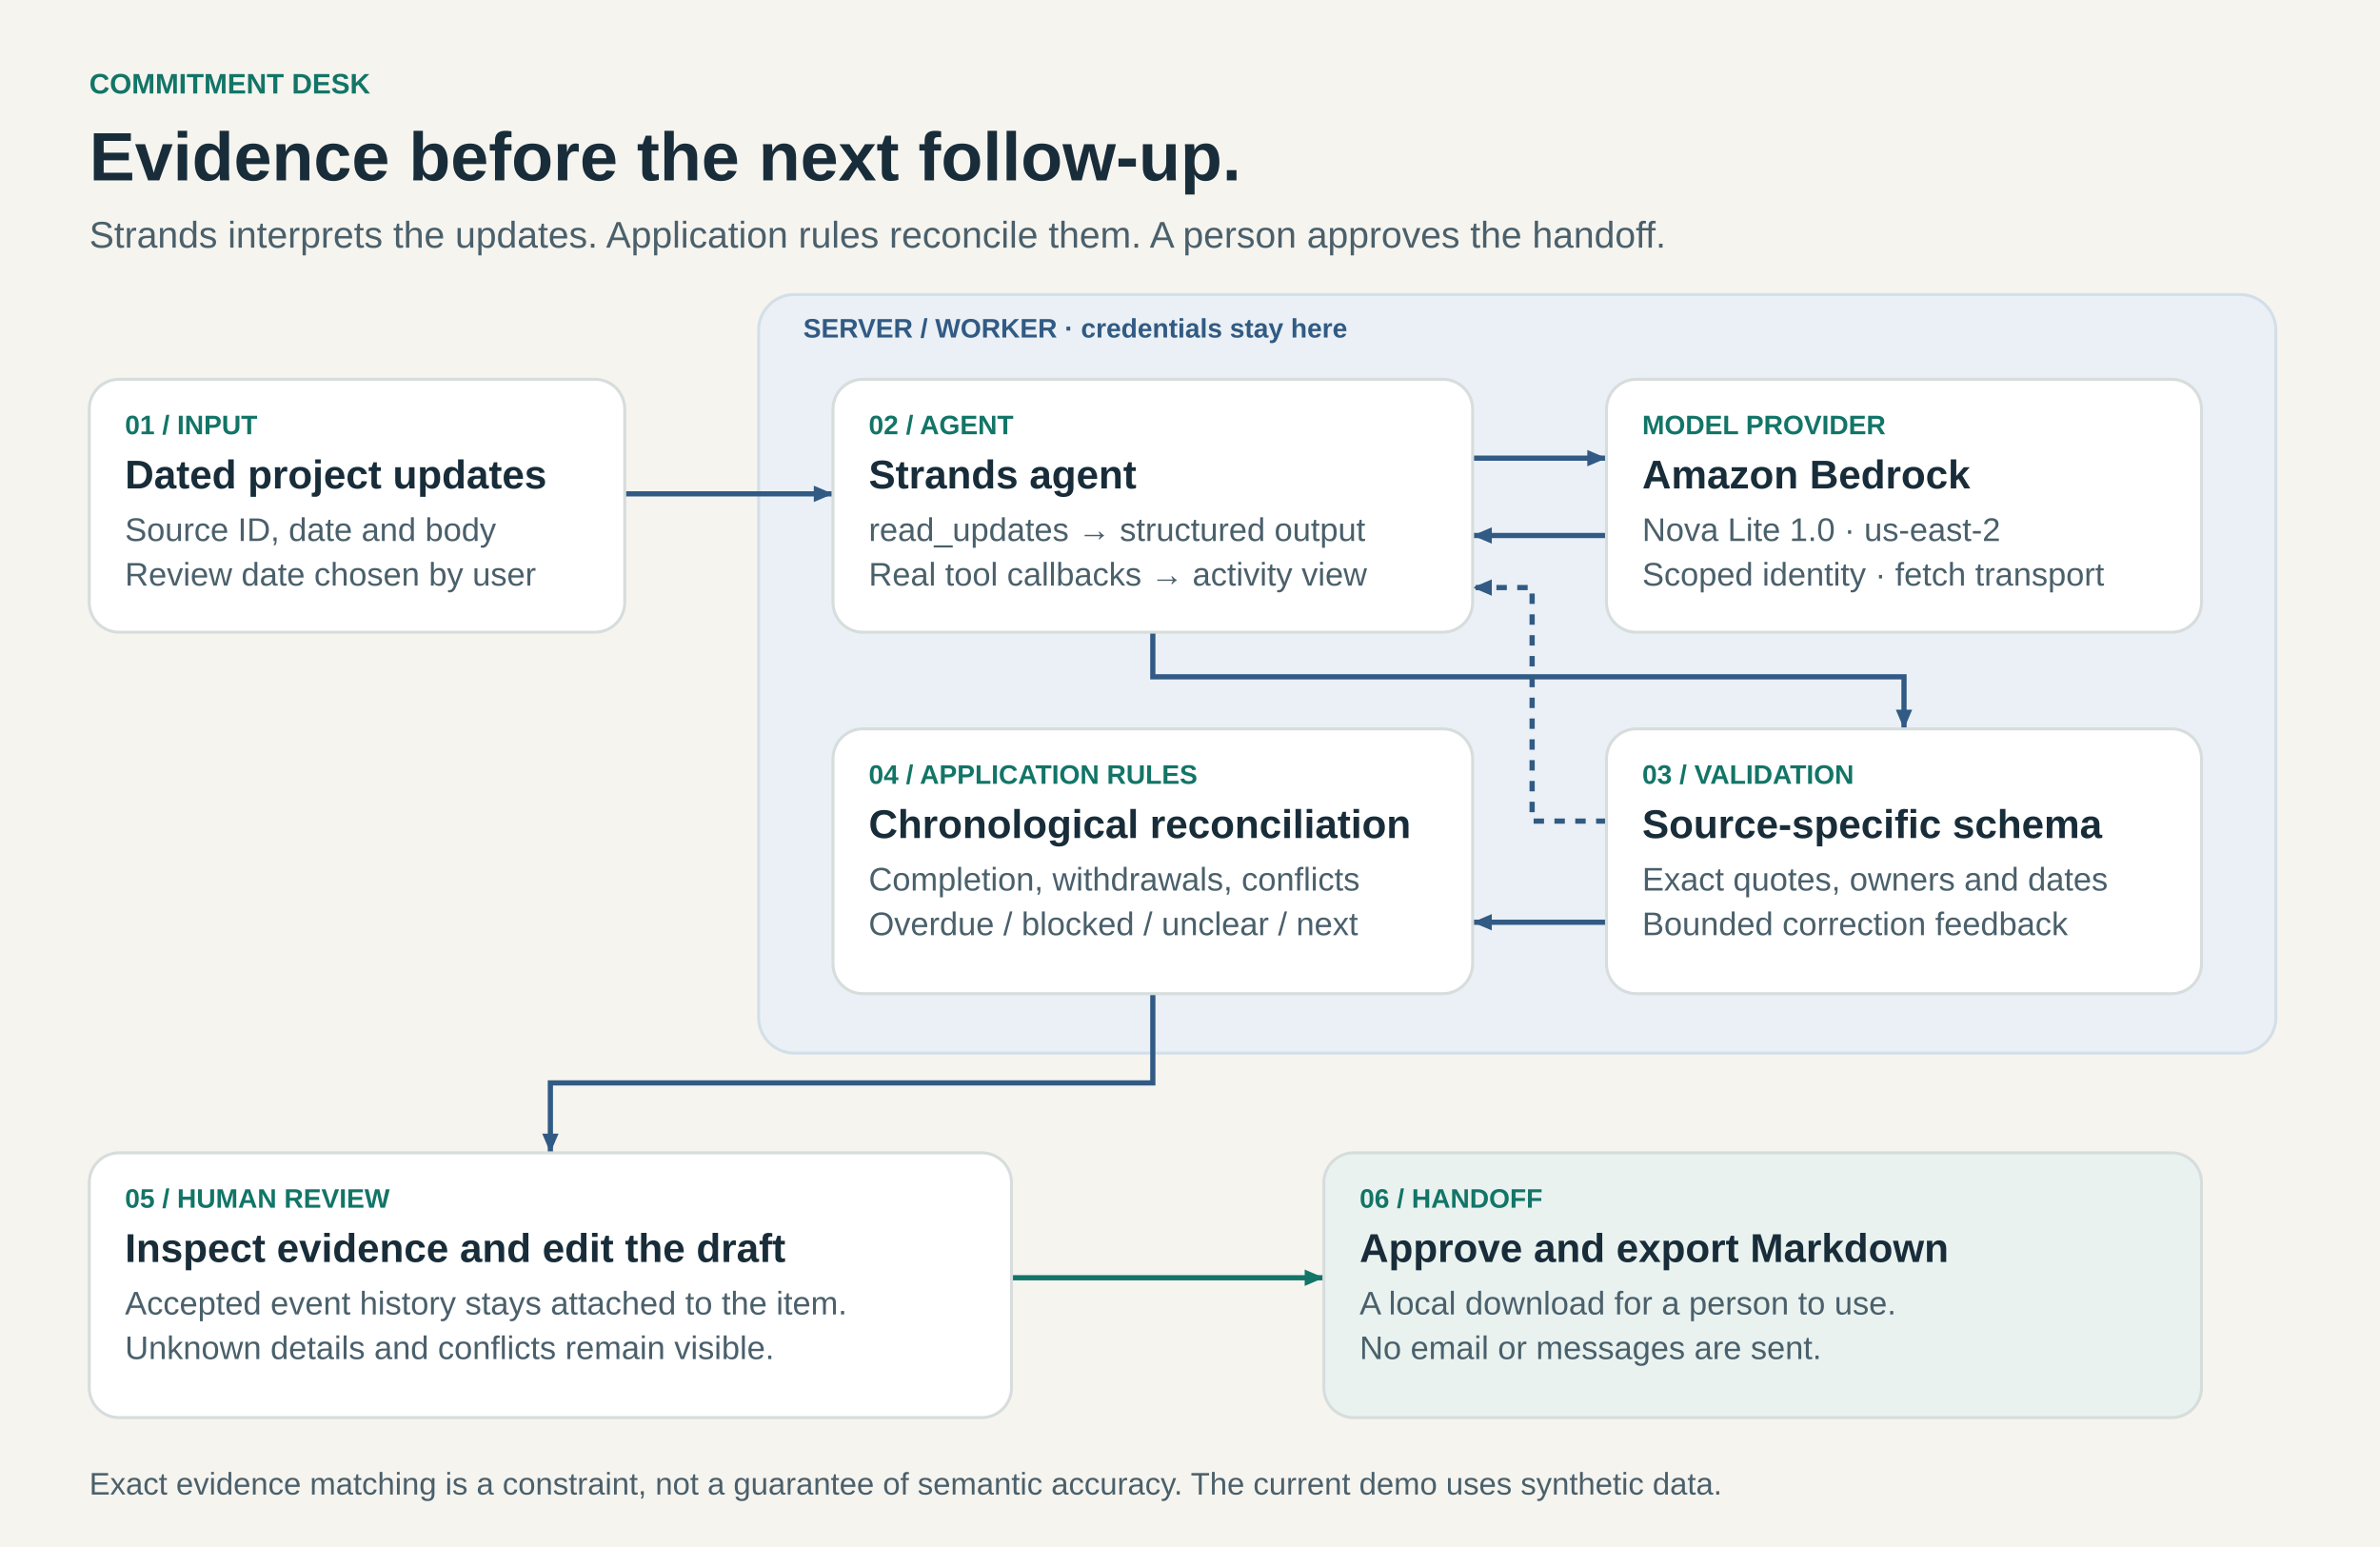
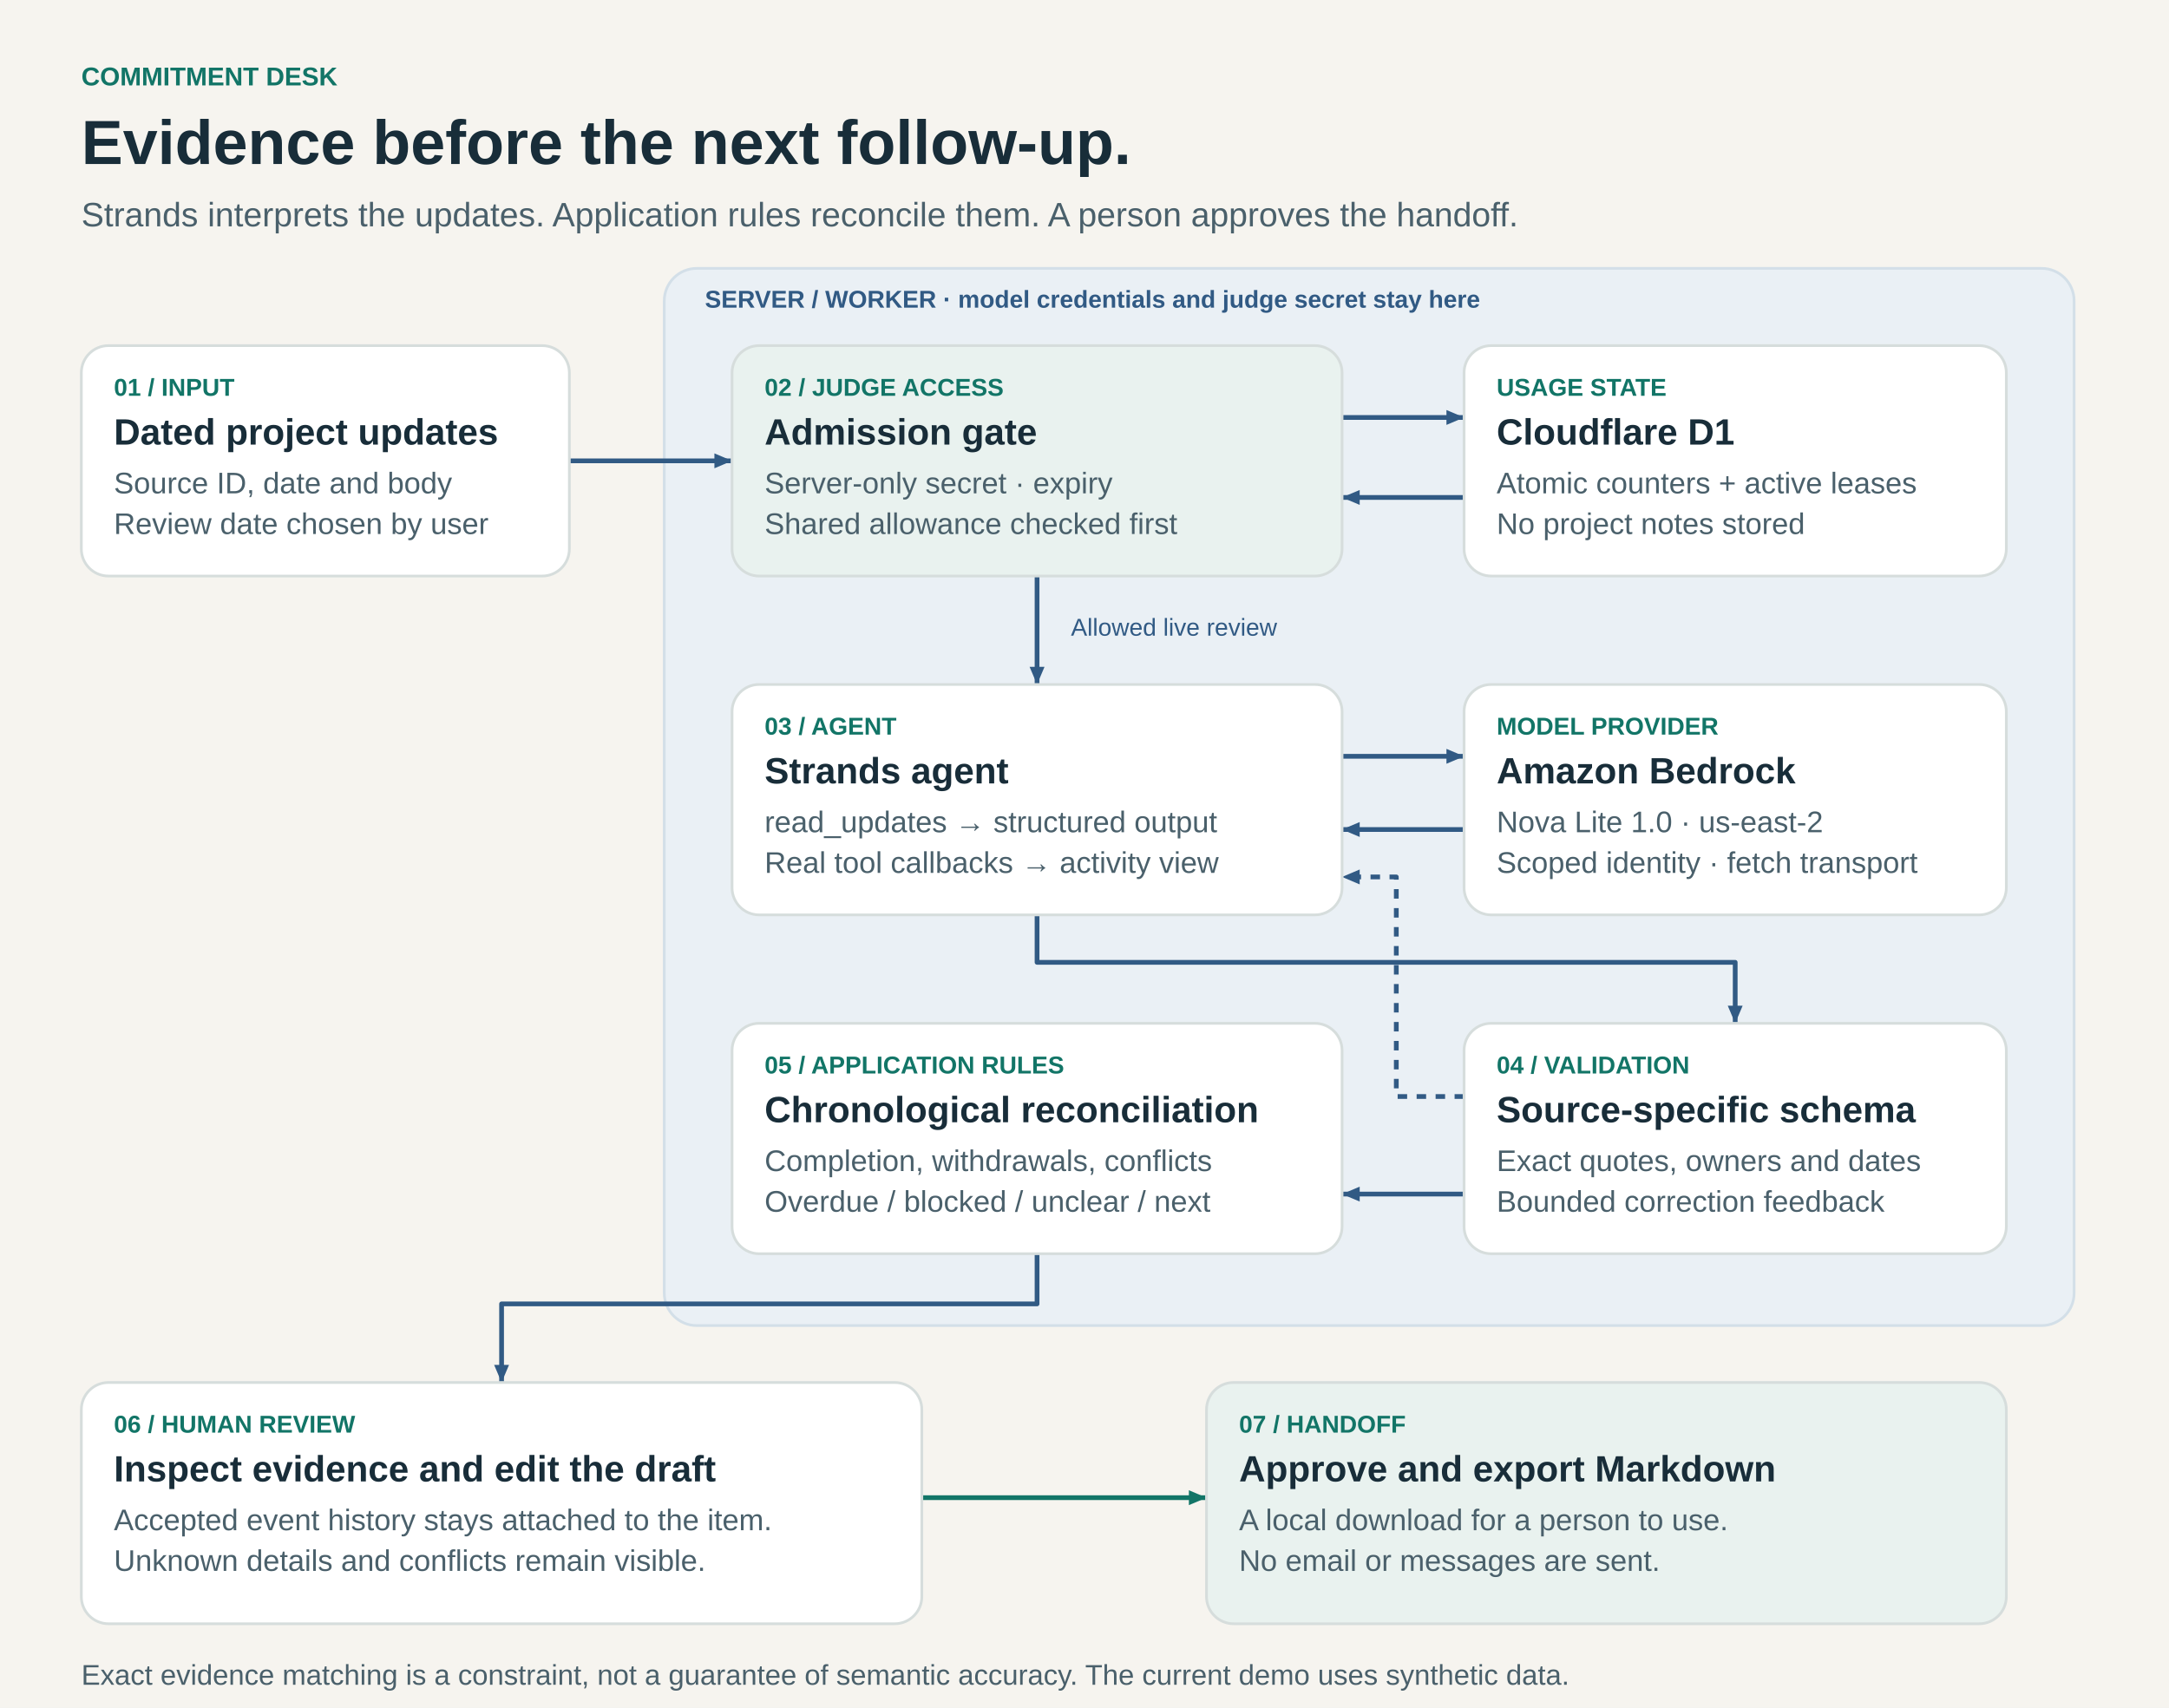
- <svg xmlns="http://www.w3.org/2000/svg" width="1600" height="1040" viewBox="0 0 1600 1040">
-   <rect width="1600" height="1040" fill="#f6f4ef" />
-   <text x="60" y="62.86" font-family="Arial, sans-serif" font-size="19" font-weight="700" fill="#127567">COMMITMENT DESK</text>
-   <text x="60" y="121.24" font-family="Arial, sans-serif" font-size="46" font-weight="700" fill="#182d39">Evidence before the next follow-up.</text>
-   <text x="60" y="166.5" font-family="Arial, sans-serif" font-size="25" font-weight="400" fill="#4a606b">Strands interprets the updates. Application rules reconcile them. A person approves the handoff.</text>
-   <rect x="510" y="198" width="1020" height="510" rx="24" fill="#eaf0f5" stroke="#d3dfe8" stroke-width="2" />
-   <text x="540" y="226.92" font-family="Arial, sans-serif" font-size="18" font-weight="700" fill="#315a84">SERVER / WORKER  ·  credentials stay here</text>
-   <polyline points="420,332 560,332" fill="none" stroke="#315a84" stroke-width="3.5" />
-   <polygon points="560.0,332.0 547.1,337.5 547.1,326.5" fill="#315a84" />
-   <polyline points="990,308 1080,308" fill="none" stroke="#315a84" stroke-width="3.5" />
-   <polygon points="1080.0,308.0 1067.1,313.5 1067.1,302.5" fill="#315a84" />
-   <polyline points="1080,360 990,360" fill="none" stroke="#315a84" stroke-width="3.5" />
-   <polygon points="990.0,360.0 1002.9,354.5 1002.9,365.5" fill="#315a84" />
-   <polyline points="775,425 775,455 1280,455 1280,490" fill="none" stroke="#315a84" stroke-width="3.5" />
-   <polygon points="1280.0,490.0 1274.5,477.1 1285.5,477.1" fill="#315a84" />
-   <polyline points="1080,620 990,620" fill="none" stroke="#315a84" stroke-width="3.5" />
-   <polygon points="990.0,620.0 1002.9,614.5 1002.9,625.5" fill="#315a84" />
-   <polyline points="1080,552 1030,552 1030,395 990,395" fill="none" stroke="#315a84" stroke-width="3.5" stroke-dasharray="7 7" />
-   <polygon points="990.0,395.0 1002.9,389.5 1002.9,400.5" fill="#315a84" />
-   <polyline points="775,668 775,728 370,728 370,775" fill="none" stroke="#315a84" stroke-width="3.5" />
-   <polygon points="370.0,775.0 364.5,762.1 375.5,762.1" fill="#315a84" />
-   <polyline points="680,859 890,859" fill="none" stroke="#127567" stroke-width="3.5" />
-   <polygon points="890.0,859.0 877.1,864.5 877.1,853.5" fill="#127567" />
+ <svg xmlns="http://www.w3.org/2000/svg" width="1600" height="1260" viewBox="0 0 1600 1260">
+   <rect width="1600" height="1260" fill="#f6f4ef" />
+   <text x="60" y="63" font-family="Arial, sans-serif" font-size="19" font-weight="700" fill="#127567">COMMITMENT DESK</text>
+   <text x="60" y="121" font-family="Arial, sans-serif" font-size="46" font-weight="700" fill="#182d39">Evidence before the next follow-up.</text>
+   <text x="60" y="167" font-family="Arial, sans-serif" font-size="25" font-weight="400" fill="#4a606b">Strands interprets the updates. Application rules reconcile them. A person approves the handoff.</text>
+   <rect x="490" y="198" width="1040" height="780" rx="24" fill="#eaf0f5" stroke="#d3dfe8" stroke-width="2" />
+   <text x="520" y="227" font-family="Arial, sans-serif" font-size="18" font-weight="700" fill="#315a84">SERVER / WORKER  ·  model credentials and judge secret stay here</text>
+   <polyline points="420,340 540,340" fill="none" stroke="#315a84" stroke-width="3.5" stroke-linejoin="round" />
+   <polygon points="540.0,340.0 527.0,345.5 527.0,334.5" fill="#315a84" />
+   <polyline points="990,308 1080,308" fill="none" stroke="#315a84" stroke-width="3.5" stroke-linejoin="round" />
+   <polygon points="1080.0,308.0 1067.0,313.5 1067.0,302.5" fill="#315a84" />
+   <polyline points="1080,367 990,367" fill="none" stroke="#315a84" stroke-width="3.5" stroke-linejoin="round" />
+   <polygon points="990.0,367.0 1003.0,361.5 1003.0,372.5" fill="#315a84" />
+   <polyline points="765,425 765,505" fill="none" stroke="#315a84" stroke-width="3.5" stroke-linejoin="round" />
+   <polygon points="765.0,505.0 759.5,492.0 770.5,492.0" fill="#315a84" />
+   <text x="790" y="469" font-family="Arial, sans-serif" font-size="18" font-weight="400" fill="#315a84">Allowed live review</text>
+   <polyline points="990,558 1080,558" fill="none" stroke="#315a84" stroke-width="3.5" stroke-linejoin="round" />
+   <polygon points="1080.0,558.0 1067.0,563.5 1067.0,552.5" fill="#315a84" />
+   <polyline points="1080,612 990,612" fill="none" stroke="#315a84" stroke-width="3.5" stroke-linejoin="round" />
+   <polygon points="990.0,612.0 1003.0,606.5 1003.0,617.5" fill="#315a84" />
+   <polyline points="765,675 765,710 1280,710 1280,755" fill="none" stroke="#315a84" stroke-width="3.5" stroke-linejoin="round" />
+   <polygon points="1280.0,755.0 1274.5,742.0 1285.5,742.0" fill="#315a84" />
+   <polyline points="1080,881 990,881" fill="none" stroke="#315a84" stroke-width="3.5" stroke-linejoin="round" />
+   <polygon points="990.0,881.0 1003.0,875.5 1003.0,886.5" fill="#315a84" />
+   <polyline points="1080,809 1030,809 1030,647 990,647" fill="none" stroke="#315a84" stroke-width="3.5" stroke-linejoin="round" stroke-dasharray="7 7" />
+   <polygon points="990.0,647.0 1003.0,641.5 1003.0,652.5" fill="#315a84" />
+   <polyline points="765,925 765,962 370,962 370,1020" fill="none" stroke="#315a84" stroke-width="3.5" stroke-linejoin="round" />
+   <polygon points="370.0,1020.0 364.5,1007.0 375.5,1007.0" fill="#315a84" />
+   <polyline points="680,1105 890,1105" fill="none" stroke="#127567" stroke-width="3.5" stroke-linejoin="round" />
+   <polygon points="890.0,1105.0 877.0,1110.5 877.0,1099.5" fill="#127567" />
  <rect x="60" y="255" width="360" height="170" rx="20" fill="#ffffff" stroke="#d6dddc" stroke-width="2" />
-   <text x="84" y="291.92" font-family="Arial, sans-serif" font-size="18" font-weight="700" fill="#127567">01 / INPUT</text>
-   <text x="84" y="328.38" font-family="Arial, sans-serif" font-size="27" font-weight="700" fill="#182d39">Dated project updates</text>
-   <text x="84" y="363.68" font-family="Arial, sans-serif" font-size="22" font-weight="400" fill="#4a606b">Source ID, date and body</text>
-   <text x="84" y="393.68" font-family="Arial, sans-serif" font-size="22" font-weight="400" fill="#4a606b">Review date chosen by user</text>
-   <rect x="560" y="255" width="430" height="170" rx="20" fill="#ffffff" stroke="#d6dddc" stroke-width="2" />
-   <text x="584" y="291.92" font-family="Arial, sans-serif" font-size="18" font-weight="700" fill="#127567">02 / AGENT</text>
-   <text x="584" y="328.38" font-family="Arial, sans-serif" font-size="27" font-weight="700" fill="#182d39">Strands agent</text>
-   <text x="584" y="363.68" font-family="Arial, sans-serif" font-size="22" font-weight="400" fill="#4a606b">read_updates → structured output</text>
-   <text x="584" y="393.68" font-family="Arial, sans-serif" font-size="22" font-weight="400" fill="#4a606b">Real tool callbacks → activity view</text>
+   <text x="84" y="292" font-family="Arial, sans-serif" font-size="18" font-weight="700" fill="#127567">01 / INPUT</text>
+   <text x="84" y="328" font-family="Arial, sans-serif" font-size="27" font-weight="700" fill="#182d39">Dated project updates</text>
+   <text x="84" y="364" font-family="Arial, sans-serif" font-size="22" font-weight="400" fill="#4a606b">Source ID, date and body</text>
+   <text x="84" y="394" font-family="Arial, sans-serif" font-size="22" font-weight="400" fill="#4a606b">Review date chosen by user</text>
+   <rect x="540" y="255" width="450" height="170" rx="20" fill="#e9f2ef" stroke="#d6dddc" stroke-width="2" />
+   <text x="564" y="292" font-family="Arial, sans-serif" font-size="18" font-weight="700" fill="#127567">02 / JUDGE ACCESS</text>
+   <text x="564" y="328" font-family="Arial, sans-serif" font-size="27" font-weight="700" fill="#182d39">Admission gate</text>
+   <text x="564" y="364" font-family="Arial, sans-serif" font-size="22" font-weight="400" fill="#4a606b">Server-only secret · expiry</text>
+   <text x="564" y="394" font-family="Arial, sans-serif" font-size="22" font-weight="400" fill="#4a606b">Shared allowance checked first</text>
  <rect x="1080" y="255" width="400" height="170" rx="20" fill="#ffffff" stroke="#d6dddc" stroke-width="2" />
-   <text x="1104" y="291.92" font-family="Arial, sans-serif" font-size="18" font-weight="700" fill="#127567">MODEL PROVIDER</text>
-   <text x="1104" y="328.38" font-family="Arial, sans-serif" font-size="27" font-weight="700" fill="#182d39">Amazon Bedrock</text>
-   <text x="1104" y="363.68" font-family="Arial, sans-serif" font-size="22" font-weight="400" fill="#4a606b">Nova Lite 1.0 · us-east-2</text>
-   <text x="1104" y="393.68" font-family="Arial, sans-serif" font-size="22" font-weight="400" fill="#4a606b">Scoped identity · fetch transport</text>
-   <rect x="1080" y="490" width="400" height="178" rx="20" fill="#ffffff" stroke="#d6dddc" stroke-width="2" />
-   <text x="1104" y="526.92" font-family="Arial, sans-serif" font-size="18" font-weight="700" fill="#127567">03 / VALIDATION</text>
-   <text x="1104" y="563.38" font-family="Arial, sans-serif" font-size="27" font-weight="700" fill="#182d39">Source-specific schema</text>
-   <text x="1104" y="598.68" font-family="Arial, sans-serif" font-size="22" font-weight="400" fill="#4a606b">Exact quotes, owners and dates</text>
-   <text x="1104" y="628.68" font-family="Arial, sans-serif" font-size="22" font-weight="400" fill="#4a606b">Bounded correction feedback</text>
-   <rect x="560" y="490" width="430" height="178" rx="20" fill="#ffffff" stroke="#d6dddc" stroke-width="2" />
-   <text x="584" y="526.92" font-family="Arial, sans-serif" font-size="18" font-weight="700" fill="#127567">04 / APPLICATION RULES</text>
-   <text x="584" y="563.38" font-family="Arial, sans-serif" font-size="27" font-weight="700" fill="#182d39">Chronological reconciliation</text>
-   <text x="584" y="598.68" font-family="Arial, sans-serif" font-size="22" font-weight="400" fill="#4a606b">Completion, withdrawals, conflicts</text>
-   <text x="584" y="628.68" font-family="Arial, sans-serif" font-size="22" font-weight="400" fill="#4a606b">Overdue / blocked / unclear / next</text>
-   <rect x="60" y="775" width="620" height="178" rx="20" fill="#ffffff" stroke="#d6dddc" stroke-width="2" />
-   <text x="84" y="811.92" font-family="Arial, sans-serif" font-size="18" font-weight="700" fill="#127567">05 / HUMAN REVIEW</text>
-   <text x="84" y="848.38" font-family="Arial, sans-serif" font-size="27" font-weight="700" fill="#182d39">Inspect evidence and edit the draft</text>
-   <text x="84" y="883.68" font-family="Arial, sans-serif" font-size="22" font-weight="400" fill="#4a606b">Accepted event history stays attached to the item.</text>
-   <text x="84" y="913.68" font-family="Arial, sans-serif" font-size="22" font-weight="400" fill="#4a606b">Unknown details and conflicts remain visible.</text>
-   <rect x="890" y="775" width="590" height="178" rx="20" fill="#e9f2ef" stroke="#d6dddc" stroke-width="2" />
-   <text x="914" y="811.92" font-family="Arial, sans-serif" font-size="18" font-weight="700" fill="#127567">06 / HANDOFF</text>
-   <text x="914" y="848.38" font-family="Arial, sans-serif" font-size="27" font-weight="700" fill="#182d39">Approve and export Markdown</text>
-   <text x="914" y="883.68" font-family="Arial, sans-serif" font-size="22" font-weight="400" fill="#4a606b">A local download for a person to use.</text>
-   <text x="914" y="913.68" font-family="Arial, sans-serif" font-size="22" font-weight="400" fill="#4a606b">No email or messages are sent.</text>
-   <text x="60" y="1004.74" font-family="Arial, sans-serif" font-size="21" font-weight="400" fill="#4a606b">Exact evidence matching is a constraint, not a guarantee of semantic accuracy. The current demo uses synthetic data.</text>
+   <text x="1104" y="292" font-family="Arial, sans-serif" font-size="18" font-weight="700" fill="#127567">USAGE STATE</text>
+   <text x="1104" y="328" font-family="Arial, sans-serif" font-size="27" font-weight="700" fill="#182d39">Cloudflare D1</text>
+   <text x="1104" y="364" font-family="Arial, sans-serif" font-size="22" font-weight="400" fill="#4a606b">Atomic counters + active leases</text>
+   <text x="1104" y="394" font-family="Arial, sans-serif" font-size="22" font-weight="400" fill="#4a606b">No project notes stored</text>
+   <rect x="540" y="505" width="450" height="170" rx="20" fill="#ffffff" stroke="#d6dddc" stroke-width="2" />
+   <text x="564" y="542" font-family="Arial, sans-serif" font-size="18" font-weight="700" fill="#127567">03 / AGENT</text>
+   <text x="564" y="578" font-family="Arial, sans-serif" font-size="27" font-weight="700" fill="#182d39">Strands agent</text>
+   <text x="564" y="614" font-family="Arial, sans-serif" font-size="22" font-weight="400" fill="#4a606b">read_updates → structured output</text>
+   <text x="564" y="644" font-family="Arial, sans-serif" font-size="22" font-weight="400" fill="#4a606b">Real tool callbacks → activity view</text>
+   <rect x="1080" y="505" width="400" height="170" rx="20" fill="#ffffff" stroke="#d6dddc" stroke-width="2" />
+   <text x="1104" y="542" font-family="Arial, sans-serif" font-size="18" font-weight="700" fill="#127567">MODEL PROVIDER</text>
+   <text x="1104" y="578" font-family="Arial, sans-serif" font-size="27" font-weight="700" fill="#182d39">Amazon Bedrock</text>
+   <text x="1104" y="614" font-family="Arial, sans-serif" font-size="22" font-weight="400" fill="#4a606b">Nova Lite 1.0 · us-east-2</text>
+   <text x="1104" y="644" font-family="Arial, sans-serif" font-size="22" font-weight="400" fill="#4a606b">Scoped identity · fetch transport</text>
+   <rect x="1080" y="755" width="400" height="170" rx="20" fill="#ffffff" stroke="#d6dddc" stroke-width="2" />
+   <text x="1104" y="792" font-family="Arial, sans-serif" font-size="18" font-weight="700" fill="#127567">04 / VALIDATION</text>
+   <text x="1104" y="828" font-family="Arial, sans-serif" font-size="27" font-weight="700" fill="#182d39">Source-specific schema</text>
+   <text x="1104" y="864" font-family="Arial, sans-serif" font-size="22" font-weight="400" fill="#4a606b">Exact quotes, owners and dates</text>
+   <text x="1104" y="894" font-family="Arial, sans-serif" font-size="22" font-weight="400" fill="#4a606b">Bounded correction feedback</text>
+   <rect x="540" y="755" width="450" height="170" rx="20" fill="#ffffff" stroke="#d6dddc" stroke-width="2" />
+   <text x="564" y="792" font-family="Arial, sans-serif" font-size="18" font-weight="700" fill="#127567">05 / APPLICATION RULES</text>
+   <text x="564" y="828" font-family="Arial, sans-serif" font-size="27" font-weight="700" fill="#182d39">Chronological reconciliation</text>
+   <text x="564" y="864" font-family="Arial, sans-serif" font-size="22" font-weight="400" fill="#4a606b">Completion, withdrawals, conflicts</text>
+   <text x="564" y="894" font-family="Arial, sans-serif" font-size="22" font-weight="400" fill="#4a606b">Overdue / blocked / unclear / next</text>
+   <rect x="60" y="1020" width="620" height="178" rx="20" fill="#ffffff" stroke="#d6dddc" stroke-width="2" />
+   <text x="84" y="1057" font-family="Arial, sans-serif" font-size="18" font-weight="700" fill="#127567">06 / HUMAN REVIEW</text>
+   <text x="84" y="1093" font-family="Arial, sans-serif" font-size="27" font-weight="700" fill="#182d39">Inspect evidence and edit the draft</text>
+   <text x="84" y="1129" font-family="Arial, sans-serif" font-size="22" font-weight="400" fill="#4a606b">Accepted event history stays attached to the item.</text>
+   <text x="84" y="1159" font-family="Arial, sans-serif" font-size="22" font-weight="400" fill="#4a606b">Unknown details and conflicts remain visible.</text>
+   <rect x="890" y="1020" width="590" height="178" rx="20" fill="#e9f2ef" stroke="#d6dddc" stroke-width="2" />
+   <text x="914" y="1057" font-family="Arial, sans-serif" font-size="18" font-weight="700" fill="#127567">07 / HANDOFF</text>
+   <text x="914" y="1093" font-family="Arial, sans-serif" font-size="27" font-weight="700" fill="#182d39">Approve and export Markdown</text>
+   <text x="914" y="1129" font-family="Arial, sans-serif" font-size="22" font-weight="400" fill="#4a606b">A local download for a person to use.</text>
+   <text x="914" y="1159" font-family="Arial, sans-serif" font-size="22" font-weight="400" fill="#4a606b">No email or messages are sent.</text>
+   <text x="60" y="1243" font-family="Arial, sans-serif" font-size="21" font-weight="400" fill="#4a606b">Exact evidence matching is a constraint, not a guarantee of semantic accuracy. The current demo uses synthetic data.</text>
</svg>
